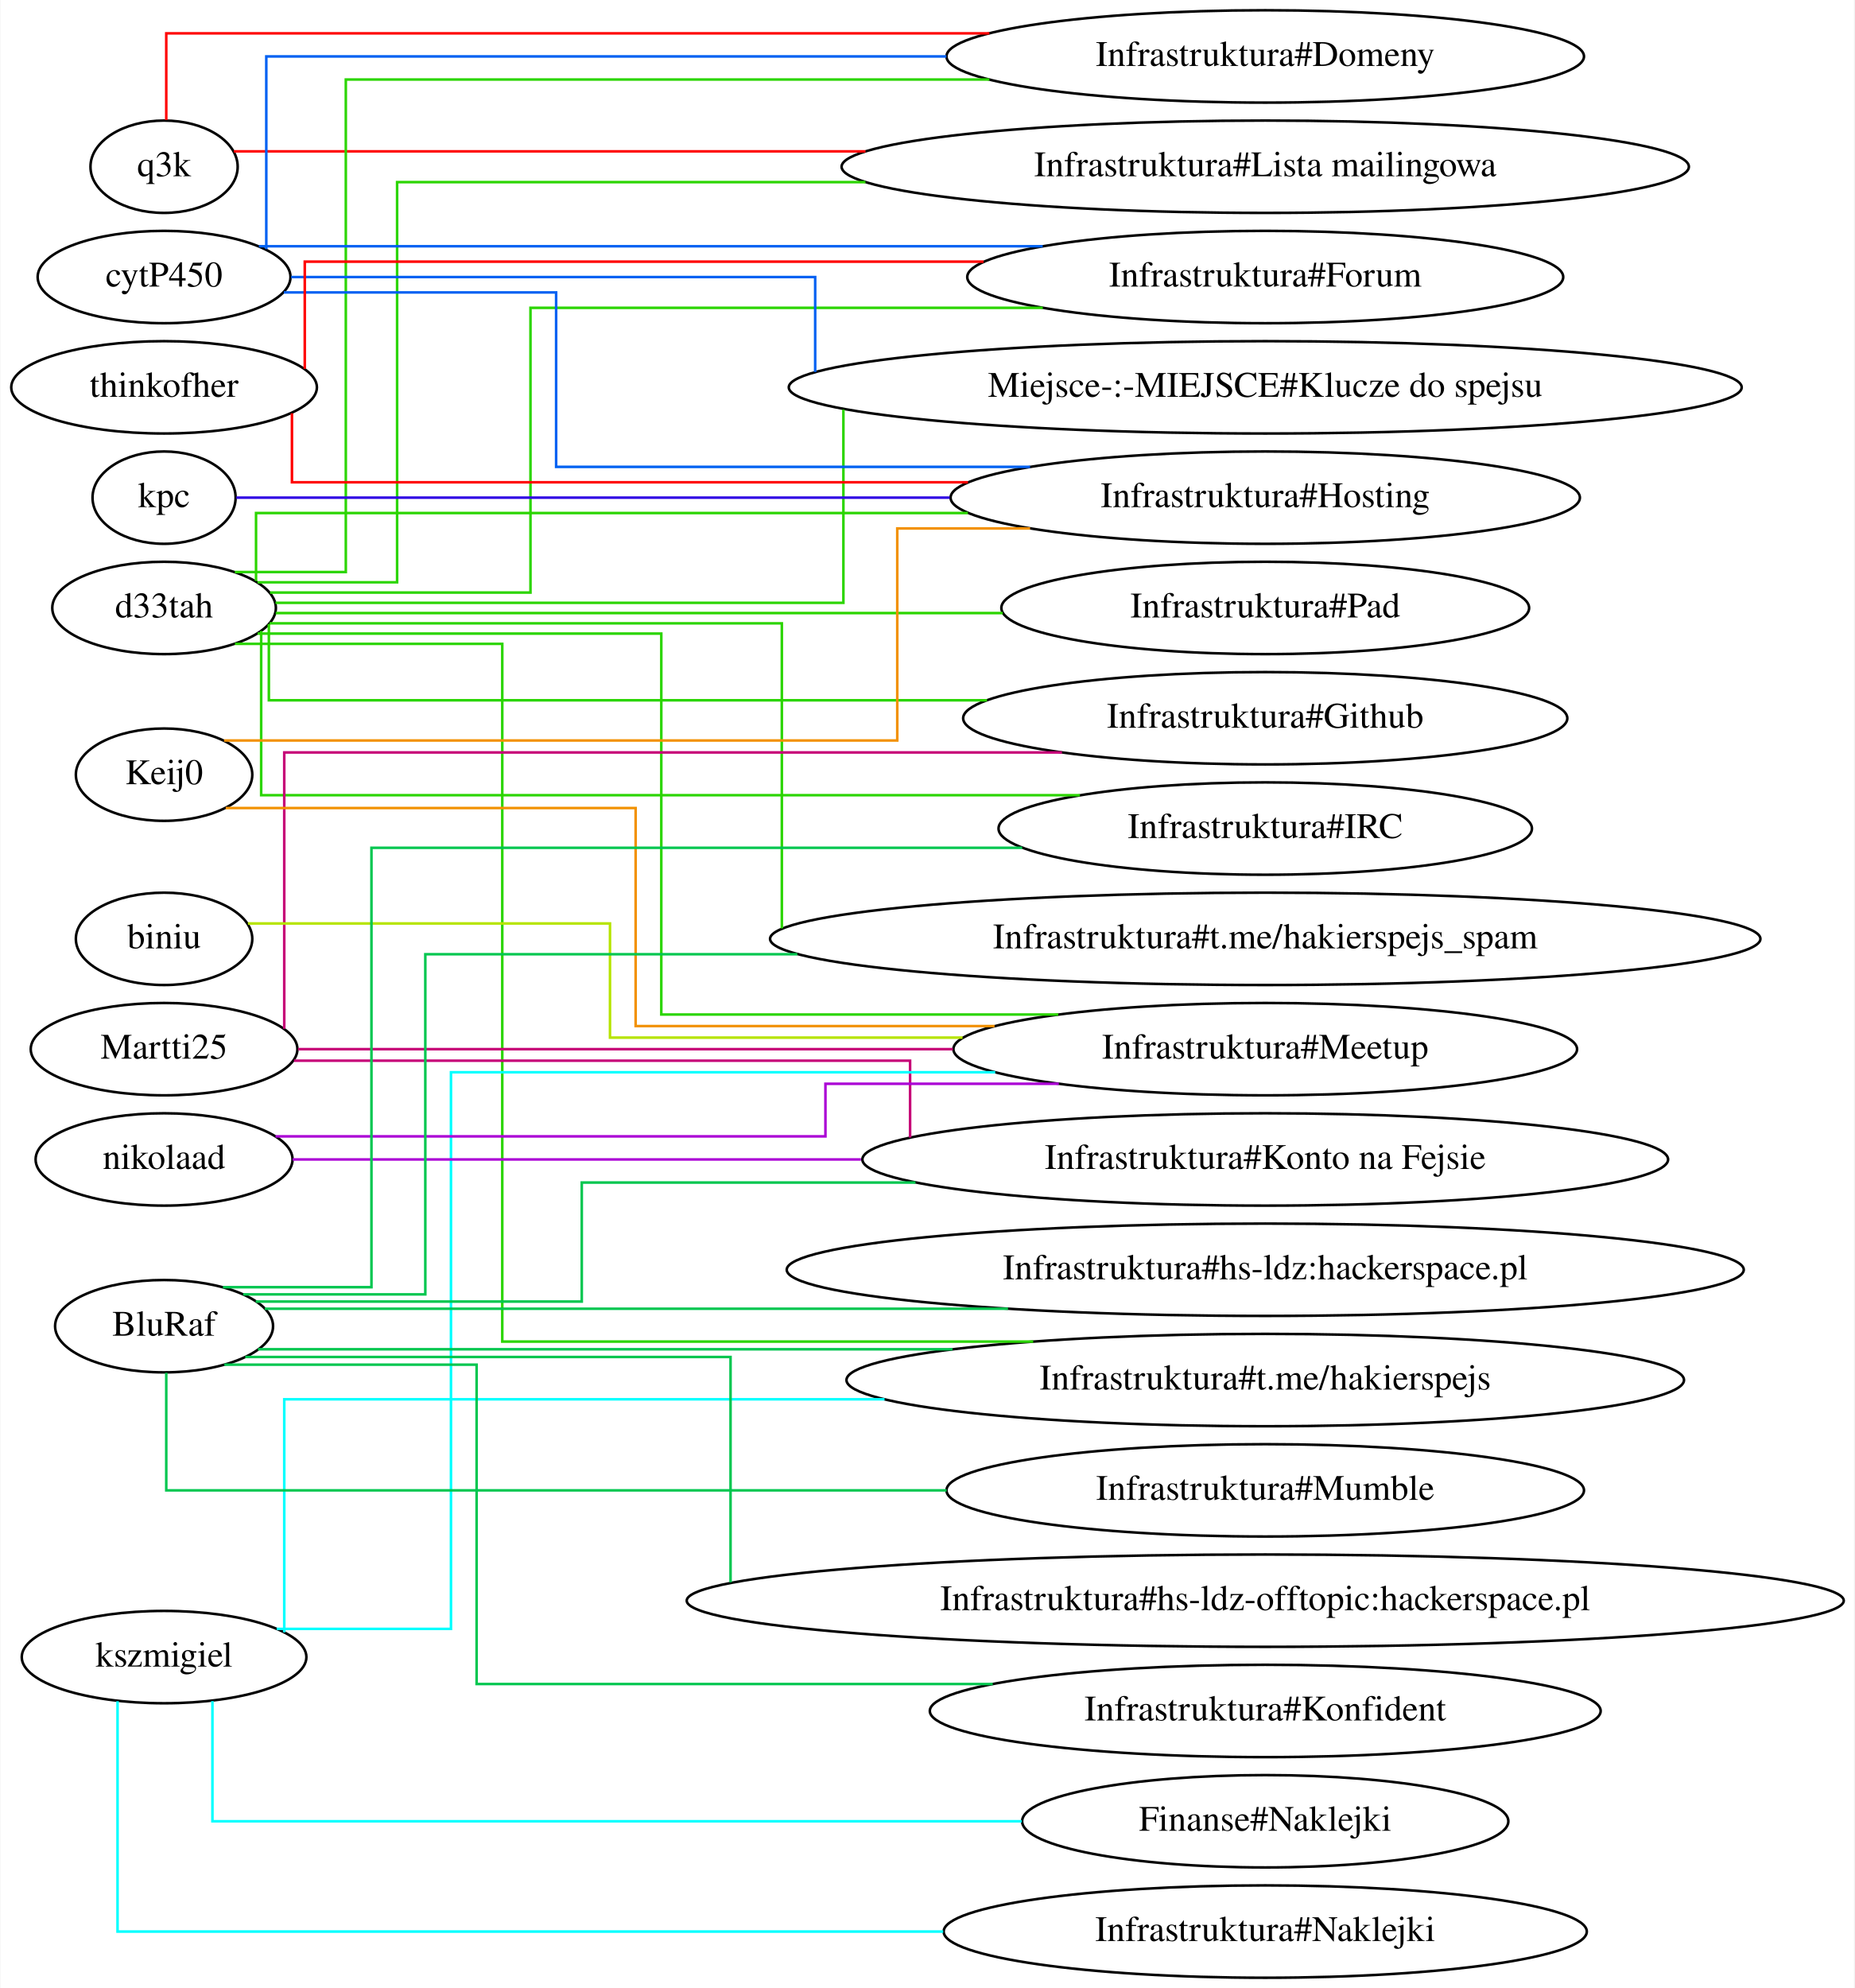
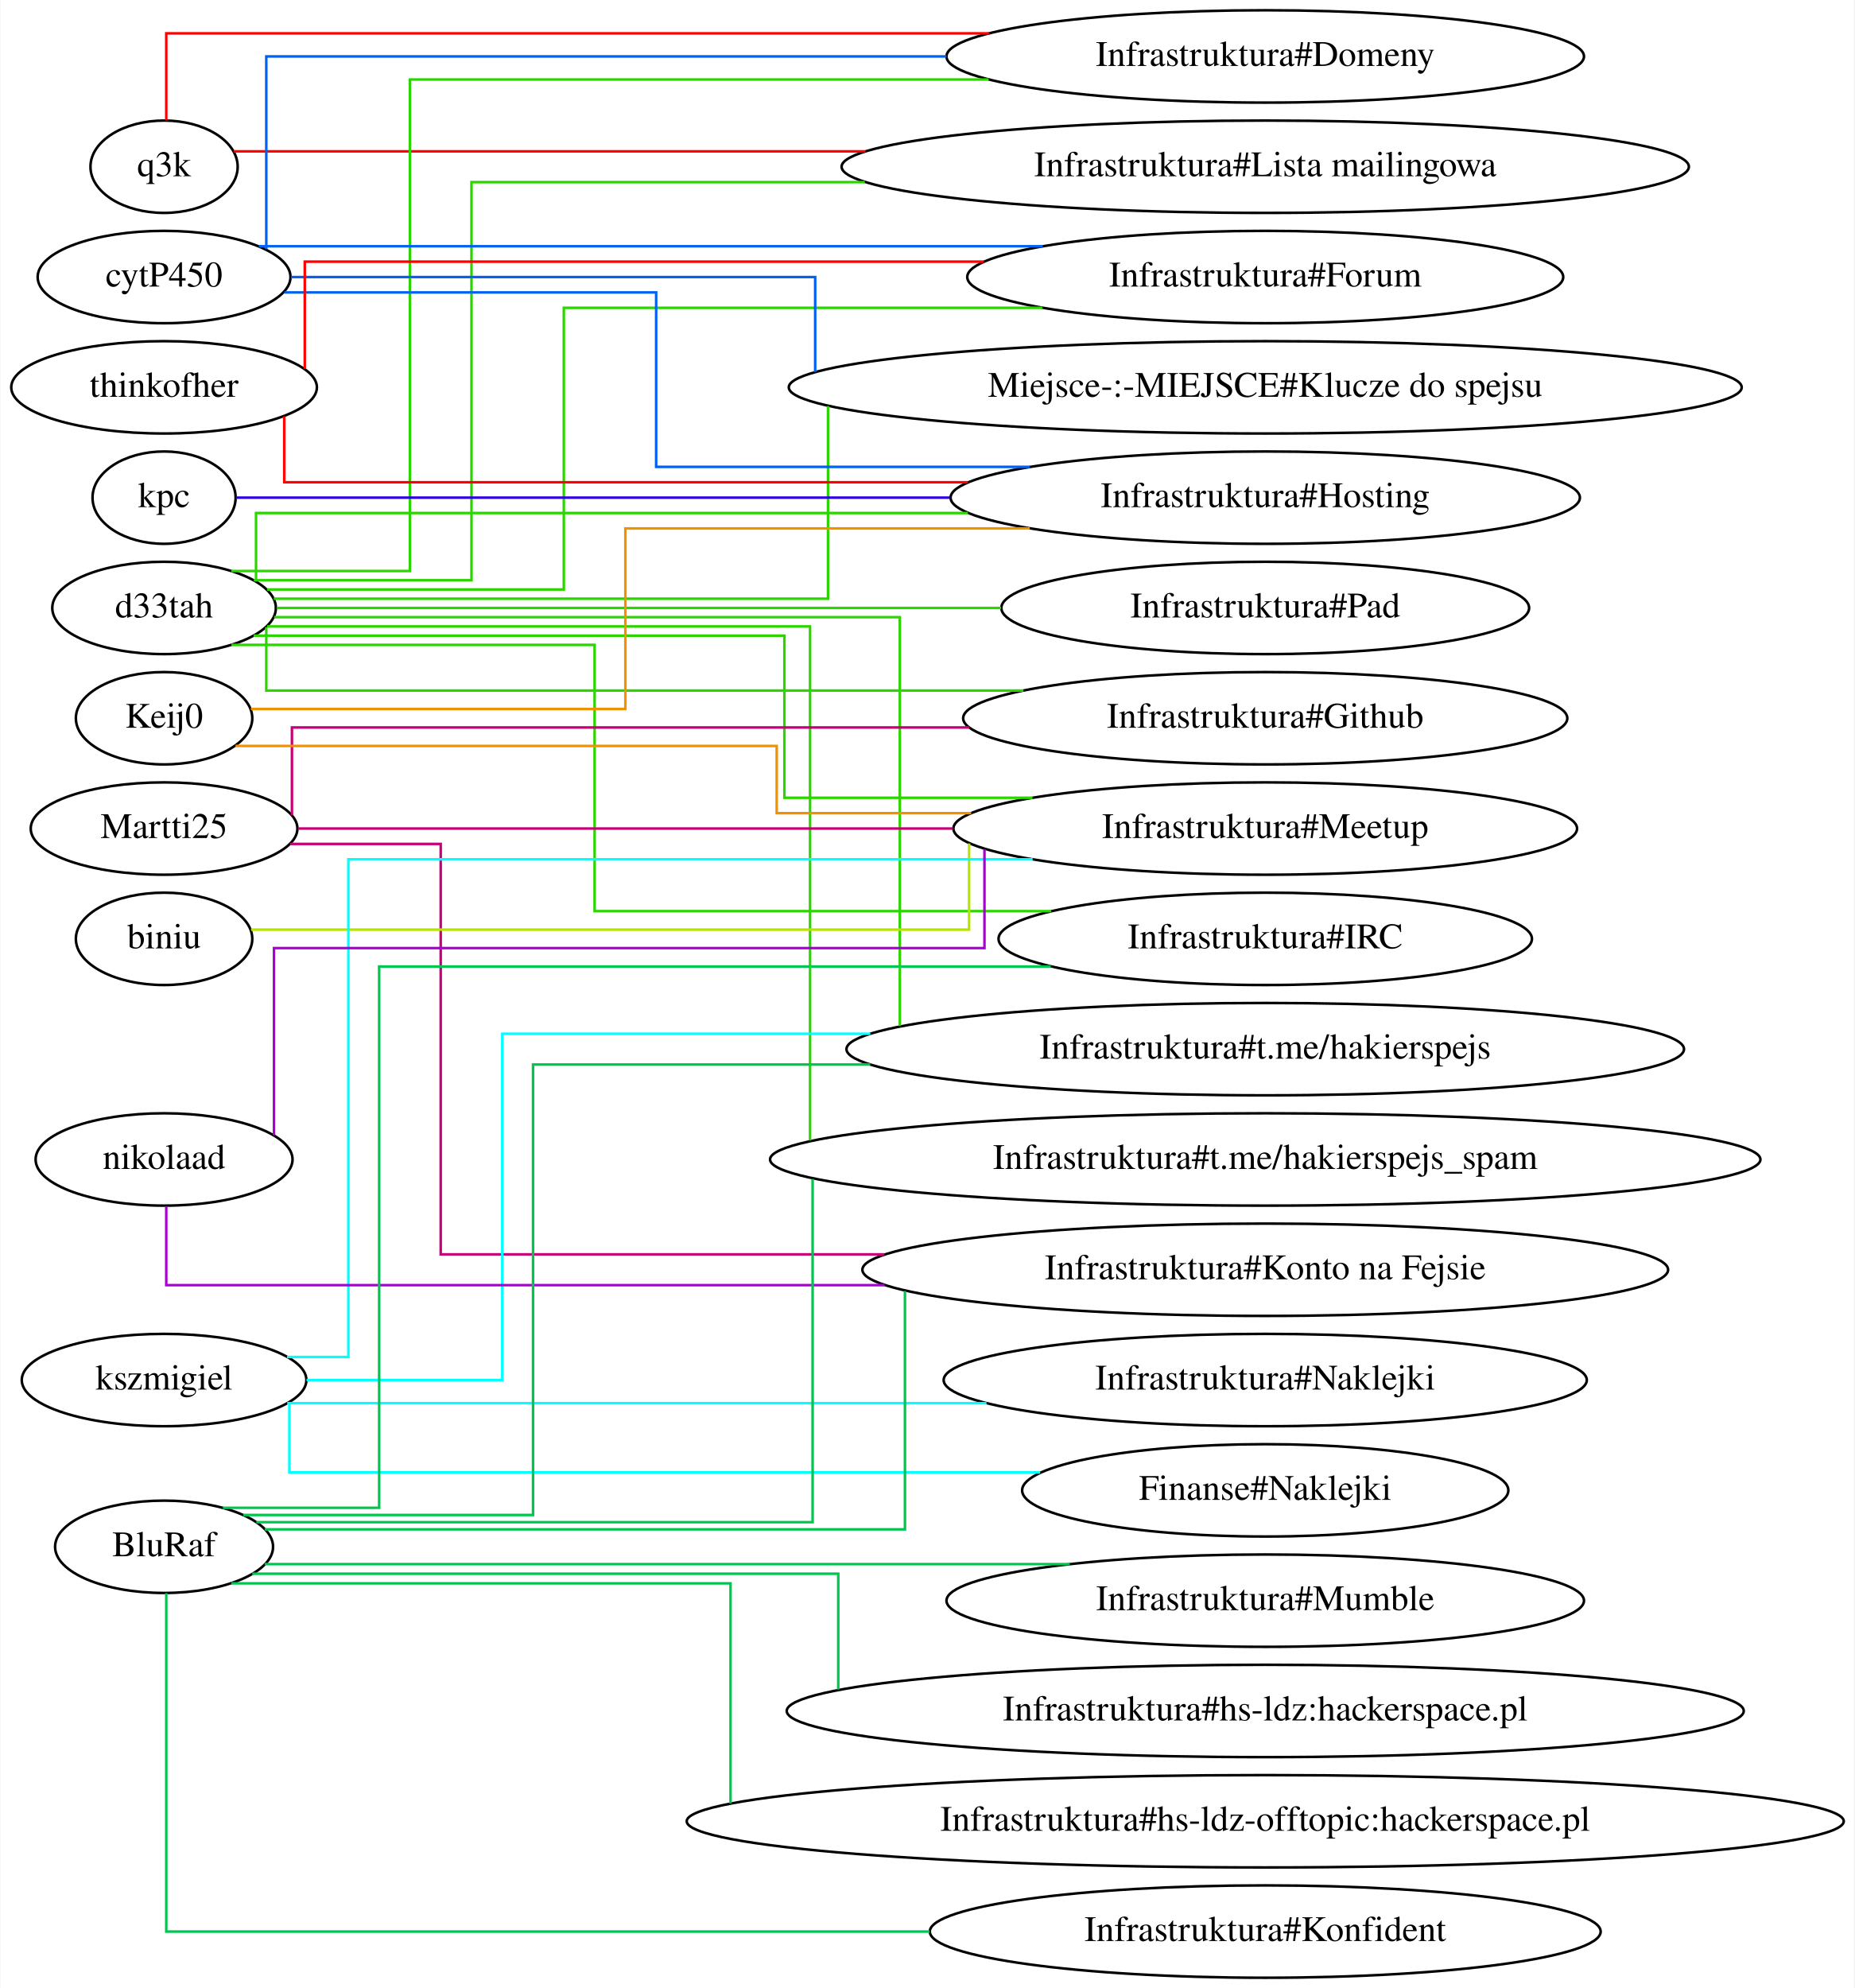
<svg xmlns="http://www.w3.org/2000/svg" width="723pt" height="775pt" viewBox="0.00 0.00 722.65 775.00">
  <g id="graph0" class="graph" transform="scale(1 1) rotate(0) translate(4 771)">
    <polygon fill="#ffffff" stroke="transparent" points="-4,4 -4,-771 718.649,-771 718.649,4 -4,4" />
    <g id="node1" class="node">
      <ellipse fill="none" stroke="#000000" cx="59.795" cy="-706" rx="28.695" ry="18" />
      <text text-anchor="middle" x="59.795" y="-702.3" font-family="Times,serif" font-size="14.00" fill="#000000">q3k</text>
    </g>
    <g id="node2" class="node">
+       <ellipse fill="none" stroke="#000000" cx="489.119" cy="-749" rx="124.278" ry="18" />
+       <text text-anchor="middle" x="489.119" y="-745.3" font-family="Times,serif" font-size="14.00" fill="#000000">Infrastruktura#Domeny</text>
+     </g>
+     <g id="edge1" class="edge">
+       <path fill="none" stroke="#ff0000" d="M60.649,-724.187C60.649,-739.182 60.649,-758 60.649,-758 60.649,-758 254.63,-758 381.551,-758" />
+     </g>
+     <g id="node3" class="node">
      <ellipse fill="none" stroke="#000000" cx="489.119" cy="-706" rx="165.171" ry="18" />
      <text text-anchor="middle" x="489.119" y="-702.3" font-family="Times,serif" font-size="14.00" fill="#000000">Infrastruktura#Lista mailingowa</text>
    </g>
-     <g id="edge1" class="edge">
+     <g id="edge2" class="edge">
      <path fill="none" stroke="#ff0000" d="M86.977,-712C135.915,-712 242.234,-712 333.265,-712" />
-     </g>
-     <g id="node3" class="node">
-       <ellipse fill="none" stroke="#000000" cx="489.119" cy="-749" rx="124.278" ry="18" />
-       <text text-anchor="middle" x="489.119" y="-745.3" font-family="Times,serif" font-size="14.00" fill="#000000">Infrastruktura#Domeny</text>
-     </g>
-     <g id="edge2" class="edge">
-       <path fill="none" stroke="#ff0000" d="M60.649,-724.187C60.649,-739.182 60.649,-758 60.649,-758 60.649,-758 254.63,-758 381.551,-758" />
    </g>
    <g id="node4" class="node">
      <ellipse fill="none" stroke="#000000" cx="59.795" cy="-534" rx="43.592" ry="18" />
      <text text-anchor="middle" x="59.795" y="-530.3" font-family="Times,serif" font-size="14.00" fill="#000000">d33tah</text>
    </g>
-     <g id="edge7" class="edge">
-       <path fill="none" stroke="#2bd500" d="M96.225,-544C121.502,-544 150.649,-544 150.649,-544 150.649,-544 150.649,-700 150.649,-700 150.649,-700 244.427,-700 333.259,-700" />
-     </g>
-     <g id="edge5" class="edge">
-       <path fill="none" stroke="#2bd500" d="M87.392,-548C107.287,-548 130.649,-548 130.649,-548 130.649,-548 130.649,-740 130.649,-740 130.649,-740 275.977,-740 381.567,-740" />
+     <g id="edge11" class="edge">
+       <path fill="none" stroke="#2bd500" d="M85.987,-548.4C114.368,-548.4 155.649,-548.4 155.649,-548.4 155.649,-548.4 155.649,-740 155.649,-740 155.649,-740 283.884,-740 381.312,-740" />
+     </g>
+     <g id="edge9" class="edge">
+       <path fill="none" stroke="#2bd500" d="M94.784,-544.8C130.161,-544.8 179.649,-544.8 179.649,-544.8 179.649,-544.8 179.649,-700 179.649,-700 179.649,-700 256.113,-700 333.024,-700" />
    </g>
    <g id="node5" class="node">
-       <ellipse fill="none" stroke="#000000" cx="489.119" cy="-534" rx="102.882" ry="18" />
-       <text text-anchor="middle" x="489.119" y="-530.3" font-family="Times,serif" font-size="14.00" fill="#000000">Infrastruktura#Pad</text>
+       <ellipse fill="none" stroke="#000000" cx="489.119" cy="-491" rx="117.779" ry="18" />
+       <text text-anchor="middle" x="489.119" y="-487.3" font-family="Times,serif" font-size="14.00" fill="#000000">Infrastruktura#Github</text>
    </g>
    <g id="edge3" class="edge">
-       <path fill="none" stroke="#2bd500" d="M103.323,-532C169.302,-532 296.487,-532 386.772,-532" />
+       <path fill="none" stroke="#2bd500" d="M99.649,-526.532C99.649,-517.019 99.649,-501.8 99.649,-501.8 99.649,-501.8 279.575,-501.8 394.84,-501.8" />
    </g>
    <g id="node6" class="node">
      <ellipse fill="none" stroke="#000000" cx="489.119" cy="-620" rx="185.767" ry="18" />
      <text text-anchor="middle" x="489.119" y="-616.3" font-family="Times,serif" font-size="14.00" fill="#000000">Miejsce-:-MIEJSCE#Klucze do spejsu</text>
    </g>
    <g id="edge4" class="edge">
-       <path fill="none" stroke="#2bd500" d="M103.234,-536C178.372,-536 324.649,-536 324.649,-536 324.649,-536 324.649,-589.865 324.649,-611.327" />
+       <path fill="none" stroke="#2bd500" d="M102.539,-537.6C176.061,-537.6 318.649,-537.6 318.649,-537.6 318.649,-537.6 318.649,-592.521 318.649,-612.688" />
    </g>
    <g id="node7" class="node">
-       <ellipse fill="none" stroke="#000000" cx="489.119" cy="-448" rx="103.981" ry="18" />
-       <text text-anchor="middle" x="489.119" y="-444.3" font-family="Times,serif" font-size="14.00" fill="#000000">Infrastruktura#IRC</text>
+       <ellipse fill="none" stroke="#000000" cx="489.119" cy="-319" rx="193.066" ry="18" />
+       <text text-anchor="middle" x="489.119" y="-315.3" font-family="Times,serif" font-size="14.00" fill="#000000">Infrastruktura#t.me/hakierspejs_spam</text>
+     </g>
+     <g id="edge5" class="edge">
+       <path fill="none" stroke="#2bd500" d="M99.98,-526.8C171.086,-526.8 311.649,-526.8 311.649,-526.8 311.649,-526.8 311.649,-363.413 311.649,-326.396" />
+     </g>
+     <g id="node8" class="node">
+       <ellipse fill="none" stroke="#000000" cx="489.119" cy="-362" rx="163.271" ry="18" />
+       <text text-anchor="middle" x="489.119" y="-358.3" font-family="Times,serif" font-size="14.00" fill="#000000">Infrastruktura#t.me/hakierspejs</text>
    </g>
    <g id="edge6" class="edge">
-       <path fill="none" stroke="#2bd500" d="M97.649,-525.049C97.649,-505.556 97.649,-461 97.649,-461 97.649,-461 303.748,-461 416.861,-461" />
-     </g>
-     <g id="node8" class="node">
-       <ellipse fill="none" stroke="#000000" cx="489.119" cy="-233" rx="163.271" ry="18" />
-       <text text-anchor="middle" x="489.119" y="-229.3" font-family="Times,serif" font-size="14.00" fill="#000000">Infrastruktura#t.me/hakierspejs</text>
+       <path fill="none" stroke="#2bd500" d="M102.74,-530.4C182.763,-530.4 346.649,-530.4 346.649,-530.4 346.649,-530.4 346.649,-406.032 346.649,-371.054" />
+     </g>
+     <g id="node9" class="node">
+       <ellipse fill="none" stroke="#000000" cx="489.119" cy="-577" rx="122.678" ry="18" />
+       <text text-anchor="middle" x="489.119" y="-573.3" font-family="Times,serif" font-size="14.00" fill="#000000">Infrastruktura#Hosting</text>
+     </g>
+     <g id="edge7" class="edge">
+       <path fill="none" stroke="#2bd500" d="M95.649,-544.504C95.649,-555.443 95.649,-571 95.649,-571 95.649,-571 257.13,-571 373.193,-571" />
+     </g>
+     <g id="node10" class="node">
+       <ellipse fill="none" stroke="#000000" cx="489.119" cy="-534" rx="102.882" ry="18" />
+       <text text-anchor="middle" x="489.119" y="-530.3" font-family="Times,serif" font-size="14.00" fill="#000000">Infrastruktura#Pad</text>
    </g>
    <g id="edge8" class="edge">
-       <path fill="none" stroke="#2bd500" d="M87.436,-520C126.1,-520 191.649,-520 191.649,-520 191.649,-520 191.649,-248 191.649,-248 191.649,-248 311.14,-248 398.657,-248" />
-     </g>
-     <g id="node9" class="node">
+       <path fill="none" stroke="#2bd500" d="M103.722,-534C169.652,-534 296.051,-534 386.113,-534" />
+     </g>
+     <g id="node11" class="node">
+       <ellipse fill="none" stroke="#000000" cx="489.119" cy="-405" rx="103.981" ry="18" />
+       <text text-anchor="middle" x="489.119" y="-401.3" font-family="Times,serif" font-size="14.00" fill="#000000">Infrastruktura#IRC</text>
+     </g>
+     <g id="edge10" class="edge">
+       <path fill="none" stroke="#2bd500" d="M86.022,-519.6C133.231,-519.6 227.649,-519.6 227.649,-519.6 227.649,-519.6 227.649,-415.8 227.649,-415.8 227.649,-415.8 329.149,-415.8 405.67,-415.8" />
+     </g>
+     <g id="node12" class="node">
+       <ellipse fill="none" stroke="#000000" cx="489.119" cy="-448" rx="121.578" ry="18" />
+       <text text-anchor="middle" x="489.119" y="-444.3" font-family="Times,serif" font-size="14.00" fill="#000000">Infrastruktura#Meetup</text>
+     </g>
+     <g id="edge12" class="edge">
+       <path fill="none" stroke="#2bd500" d="M94.704,-523.2C161.681,-523.2 301.649,-523.2 301.649,-523.2 301.649,-523.2 301.649,-460 301.649,-460 301.649,-460 350.552,-460 398.405,-460" />
+     </g>
+     <g id="node13" class="node">
      <ellipse fill="none" stroke="#000000" cx="489.119" cy="-663" rx="116.18" ry="18" />
      <text text-anchor="middle" x="489.119" y="-659.3" font-family="Times,serif" font-size="14.00" fill="#000000">Infrastruktura#Forum</text>
    </g>
-     <g id="edge9" class="edge">
-       <path fill="none" stroke="#2bd500" d="M101.114,-540C143.305,-540 202.649,-540 202.649,-540 202.649,-540 202.649,-651 202.649,-651 202.649,-651 318.076,-651 402.392,-651" />
-     </g>
-     <g id="node10" class="node">
-       <ellipse fill="none" stroke="#000000" cx="489.119" cy="-577" rx="122.678" ry="18" />
-       <text text-anchor="middle" x="489.119" y="-573.3" font-family="Times,serif" font-size="14.00" fill="#000000">Infrastruktura#Hosting</text>
-     </g>
-     <g id="edge10" class="edge">
-       <path fill="none" stroke="#2bd500" d="M95.649,-544.504C95.649,-555.443 95.649,-571 95.649,-571 95.649,-571 257.13,-571 373.193,-571" />
-     </g>
-     <g id="node11" class="node">
-       <ellipse fill="none" stroke="#000000" cx="489.119" cy="-362" rx="121.578" ry="18" />
-       <text text-anchor="middle" x="489.119" y="-358.3" font-family="Times,serif" font-size="14.00" fill="#000000">Infrastruktura#Meetup</text>
-     </g>
-     <g id="edge11" class="edge">
-       <path fill="none" stroke="#2bd500" d="M96.257,-524C152.412,-524 253.649,-524 253.649,-524 253.649,-524 253.649,-375.5 253.649,-375.5 253.649,-375.5 340.25,-375.5 408.413,-375.5" />
-     </g>
-     <g id="node12" class="node">
-       <ellipse fill="none" stroke="#000000" cx="489.119" cy="-491" rx="117.779" ry="18" />
-       <text text-anchor="middle" x="489.119" y="-487.3" font-family="Times,serif" font-size="14.00" fill="#000000">Infrastruktura#Github</text>
-     </g>
-     <g id="edge12" class="edge">
-       <path fill="none" stroke="#2bd500" d="M100.649,-527.729C100.649,-517.415 100.649,-498 100.649,-498 100.649,-498 265.716,-498 380.651,-498" />
-     </g>
-     <g id="node13" class="node">
-       <ellipse fill="none" stroke="#000000" cx="489.119" cy="-405" rx="193.066" ry="18" />
-       <text text-anchor="middle" x="489.119" y="-401.3" font-family="Times,serif" font-size="14.00" fill="#000000">Infrastruktura#t.me/hakierspejs_spam</text>
-     </g>
    <g id="edge13" class="edge">
-       <path fill="none" stroke="#2bd500" d="M100.925,-528C169.716,-528 300.649,-528 300.649,-528 300.649,-528 300.649,-430.435 300.649,-409.092" />
+       <path fill="none" stroke="#2bd500" d="M99.931,-541.2C146.11,-541.2 215.649,-541.2 215.649,-541.2 215.649,-541.2 215.649,-651 215.649,-651 215.649,-651 322.14,-651 402.216,-651" />
    </g>
    <g id="node14" class="node">
      <ellipse fill="none" stroke="#000000" cx="59.795" cy="-663" rx="49.291" ry="18" />
      <text text-anchor="middle" x="59.795" y="-659.3" font-family="Times,serif" font-size="14.00" fill="#000000">cytP450</text>
    </g>
+     <g id="edge16" class="edge">
+       <path fill="none" stroke="#0061f2" d="M99.649,-673.892C99.649,-697.033 99.649,-749 99.649,-749 99.649,-749 250.837,-749 364.818,-749" />
+     </g>
+     <g id="edge14" class="edge">
+       <path fill="none" stroke="#0061f2" d="M109.343,-663C183.219,-663 313.649,-663 313.649,-663 313.649,-663 313.649,-637.794 313.649,-625.979" />
+     </g>
+     <g id="edge15" class="edge">
+       <path fill="none" stroke="#0061f2" d="M106.728,-657C163.526,-657 251.649,-657 251.649,-657 251.649,-657 251.649,-589 251.649,-589 251.649,-589 330.483,-589 397.307,-589" />
+     </g>
    <g id="edge17" class="edge">
-       <path fill="none" stroke="#0061f2" d="M99.649,-673.892C99.649,-697.033 99.649,-749 99.649,-749 99.649,-749 250.837,-749 364.818,-749" />
-     </g>
-     <g id="edge16" class="edge">
-       <path fill="none" stroke="#0061f2" d="M109.343,-663C183.219,-663 313.649,-663 313.649,-663 313.649,-663 313.649,-637.794 313.649,-625.979" />
-     </g>
-     <g id="edge14" class="edge">
      <path fill="none" stroke="#0061f2" d="M96.77,-675C164.196,-675 308.786,-675 402.353,-675" />
    </g>
-     <g id="edge15" class="edge">
-       <path fill="none" stroke="#0061f2" d="M106.487,-657C151.439,-657 212.649,-657 212.649,-657 212.649,-657 212.649,-589 212.649,-589 212.649,-589 316.965,-589 397.443,-589" />
-     </g>
    <g id="node15" class="node">
-       <ellipse fill="none" stroke="#000000" cx="59.795" cy="-362" rx="51.991" ry="18" />
-       <text text-anchor="middle" x="59.795" y="-358.3" font-family="Times,serif" font-size="14.00" fill="#000000">Martti25</text>
+       <ellipse fill="none" stroke="#000000" cx="59.795" cy="-448" rx="51.991" ry="18" />
+       <text text-anchor="middle" x="59.795" y="-444.3" font-family="Times,serif" font-size="14.00" fill="#000000">Martti25</text>
+     </g>
+     <g id="edge18" class="edge">
+       <path fill="none" stroke="#c60077" d="M109.649,-453.151C109.649,-463.831 109.649,-487.4 109.649,-487.4 109.649,-487.4 262.078,-487.4 373.72,-487.4" />
    </g>
    <g id="edge20" class="edge">
-       <path fill="none" stroke="#c60077" d="M112.009,-362C175.027,-362 283.027,-362 367.341,-362" />
+       <path fill="none" stroke="#c60077" d="M112.009,-448C175.027,-448 283.027,-448 367.341,-448" />
+     </g>
+     <g id="node16" class="node">
+       <ellipse fill="none" stroke="#000000" cx="489.119" cy="-276" rx="157.072" ry="18" />
+       <text text-anchor="middle" x="489.119" y="-272.3" font-family="Times,serif" font-size="14.00" fill="#000000">Infrastruktura#Konto na Fejsie</text>
    </g>
    <g id="edge19" class="edge">
-       <path fill="none" stroke="#c60077" d="M106.649,-369.95C106.649,-396.083 106.649,-477.667 106.649,-477.667 106.649,-477.667 297.844,-477.667 409.871,-477.667" />
-     </g>
-     <g id="node16" class="node">
-       <ellipse fill="none" stroke="#000000" cx="489.119" cy="-319" rx="157.072" ry="18" />
-       <text text-anchor="middle" x="489.119" y="-315.3" font-family="Times,serif" font-size="14.00" fill="#000000">Infrastruktura#Konto na Fejsie</text>
-     </g>
-     <g id="edge18" class="edge">
-       <path fill="none" stroke="#c60077" d="M110.458,-357.5C193.79,-357.5 350.649,-357.5 350.649,-357.5 350.649,-357.5 350.649,-338.887 350.649,-327.544" />
+       <path fill="none" stroke="#c60077" d="M108.988,-442C137.433,-442 167.649,-442 167.649,-442 167.649,-442 167.649,-282 167.649,-282 167.649,-282 256.386,-282 340.617,-282" />
    </g>
    <g id="node17" class="node">
      <ellipse fill="none" stroke="#000000" cx="59.795" cy="-405" rx="34.394" ry="18" />
      <text text-anchor="middle" x="59.795" y="-401.3" font-family="Times,serif" font-size="14.00" fill="#000000">biniu</text>
    </g>
    <g id="edge21" class="edge">
-       <path fill="none" stroke="#b6e400" d="M92.495,-411C142.857,-411 233.649,-411 233.649,-411 233.649,-411 233.649,-366.5 233.649,-366.5 233.649,-366.5 304.168,-366.5 371.106,-366.5" />
+       <path fill="none" stroke="#b6e400" d="M93.681,-408.6C174.837,-408.6 373.649,-408.6 373.649,-408.6 373.649,-408.6 373.649,-431.227 373.649,-442.186" />
    </g>
    <g id="node18" class="node">
-       <ellipse fill="none" stroke="#000000" cx="59.795" cy="-125" rx="55.491" ry="18" />
-       <text text-anchor="middle" x="59.795" y="-121.3" font-family="Times,serif" font-size="14.00" fill="#000000">kszmigiel</text>
+       <ellipse fill="none" stroke="#000000" cx="59.795" cy="-233" rx="55.491" ry="18" />
+       <text text-anchor="middle" x="59.795" y="-229.3" font-family="Times,serif" font-size="14.00" fill="#000000">kszmigiel</text>
+     </g>
+     <g id="edge23" class="edge">
+       <path fill="none" stroke="#00ffff" d="M115.331,-233C151.366,-233 191.649,-233 191.649,-233 191.649,-233 191.649,-368 191.649,-368 191.649,-368 262.572,-368 335.156,-368" />
+     </g>
+     <g id="edge24" class="edge">
+       <path fill="none" stroke="#00ffff" d="M107.723,-242C120.903,-242 131.649,-242 131.649,-242 131.649,-242 131.649,-436 131.649,-436 131.649,-436 292.548,-436 398.452,-436" />
+     </g>
+     <g id="node19" class="node">
+       <ellipse fill="none" stroke="#000000" cx="489.119" cy="-190" rx="94.783" ry="18" />
+       <text text-anchor="middle" x="489.119" y="-186.3" font-family="Times,serif" font-size="14.00" fill="#000000">Finanse#Naklejki</text>
    </g>
    <g id="edge22" class="edge">
-       <path fill="none" stroke="#00ffff" d="M106.649,-134.636C106.649,-159.791 106.649,-225.5 106.649,-225.5 106.649,-225.5 233.189,-225.5 340.699,-225.5" />
+       <path fill="none" stroke="#00ffff" d="M108.649,-224.285C108.649,-213.631 108.649,-197 108.649,-197 108.649,-197 288.992,-197 401.354,-197" />
+     </g>
+     <g id="node20" class="node">
+       <ellipse fill="none" stroke="#000000" cx="489.119" cy="-233" rx="125.378" ry="18" />
+       <text text-anchor="middle" x="489.119" y="-229.3" font-family="Times,serif" font-size="14.00" fill="#000000">Infrastruktura#Naklejki</text>
    </g>
    <g id="edge25" class="edge">
-       <path fill="none" stroke="#00ffff" d="M103.682,-136C135.018,-136 171.649,-136 171.649,-136 171.649,-136 171.649,-353 171.649,-353 171.649,-353 291.435,-353 383.847,-353" />
-     </g>
-     <g id="node19" class="node">
-       <ellipse fill="none" stroke="#000000" cx="489.119" cy="-61" rx="94.783" ry="18" />
-       <text text-anchor="middle" x="489.119" y="-57.3" font-family="Times,serif" font-size="14.00" fill="#000000">Finanse#Naklejki</text>
-     </g>
-     <g id="edge23" class="edge">
-       <path fill="none" stroke="#00ffff" d="M78.649,-107.849C78.649,-88.892 78.649,-61 78.649,-61 78.649,-61 272.936,-61 394.176,-61" />
-     </g>
-     <g id="node20" class="node">
-       <ellipse fill="none" stroke="#000000" cx="489.119" cy="-18" rx="125.378" ry="18" />
-       <text text-anchor="middle" x="489.119" y="-14.3" font-family="Times,serif" font-size="14.00" fill="#000000">Infrastruktura#Naklejki</text>
-     </g>
-     <g id="edge24" class="edge">
-       <path fill="none" stroke="#00ffff" d="M41.649,-107.809C41.649,-77.562 41.649,-18 41.649,-18 41.649,-18 231.217,-18 363.581,-18" />
+       <path fill="none" stroke="#00ffff" d="M107.794,-224C173.328,-224 292.674,-224 380.452,-224" />
    </g>
    <g id="node21" class="node">
      <ellipse fill="none" stroke="#000000" cx="59.795" cy="-319" rx="50.091" ry="18" />
      <text text-anchor="middle" x="59.795" y="-315.3" font-family="Times,serif" font-size="14.00" fill="#000000">nikolaad</text>
    </g>
    <g id="edge27" class="edge">
-       <path fill="none" stroke="#ab00d5" d="M103.245,-328C176.731,-328 317.649,-328 317.649,-328 317.649,-328 317.649,-348.5 317.649,-348.5 317.649,-348.5 364.106,-348.5 408.656,-348.5" />
+       <path fill="none" stroke="#ab00d5" d="M102.649,-328.452C102.649,-350.096 102.649,-401.4 102.649,-401.4 102.649,-401.4 379.649,-401.4 379.649,-401.4 379.649,-401.4 379.649,-426.532 379.649,-439.883" />
    </g>
    <g id="edge26" class="edge">
-       <path fill="none" stroke="#ab00d5" d="M109.884,-319C164.076,-319 253.241,-319 331.5,-319" />
+       <path fill="none" stroke="#ab00d5" d="M60.649,-300.754C60.649,-286.823 60.649,-270 60.649,-270 60.649,-270 216.964,-270 340.764,-270" />
    </g>
    <g id="node22" class="node">
-       <ellipse fill="none" stroke="#000000" cx="59.795" cy="-469" rx="34.394" ry="18" />
-       <text text-anchor="middle" x="59.795" y="-465.3" font-family="Times,serif" font-size="14.00" fill="#000000">Keij0</text>
+       <ellipse fill="none" stroke="#000000" cx="59.795" cy="-491" rx="34.394" ry="18" />
+       <text text-anchor="middle" x="59.795" y="-487.3" font-family="Times,serif" font-size="14.00" fill="#000000">Keij0</text>
    </g>
    <g id="edge28" class="edge">
-       <path fill="none" stroke="#f29100" d="M83.187,-482.333C151.458,-482.333 345.649,-482.333 345.649,-482.333 345.649,-482.333 345.649,-565 345.649,-565 345.649,-565 369.327,-565 397.445,-565" />
+       <path fill="none" stroke="#f29100" d="M93.624,-494.6C145.724,-494.6 239.649,-494.6 239.649,-494.6 239.649,-494.6 239.649,-565 239.649,-565 239.649,-565 326.157,-565 397.289,-565" />
    </g>
    <g id="edge29" class="edge">
-       <path fill="none" stroke="#f29100" d="M83.831,-456C133.667,-456 243.649,-456 243.649,-456 243.649,-456 243.649,-371 243.649,-371 243.649,-371 317.063,-371 383.593,-371" />
+       <path fill="none" stroke="#f29100" d="M87.662,-480.2C150.669,-480.2 298.649,-480.2 298.649,-480.2 298.649,-480.2 298.649,-454 298.649,-454 298.649,-454 334.137,-454 374.475,-454" />
    </g>
    <g id="node23" class="node">
-       <ellipse fill="none" stroke="#000000" cx="59.795" cy="-254" rx="42.494" ry="18" />
-       <text text-anchor="middle" x="59.795" y="-250.3" font-family="Times,serif" font-size="14.00" fill="#000000">BluRaf</text>
+       <ellipse fill="none" stroke="#000000" cx="59.795" cy="-168" rx="42.494" ry="18" />
+       <text text-anchor="middle" x="59.795" y="-164.3" font-family="Times,serif" font-size="14.00" fill="#000000">BluRaf</text>
+     </g>
+     <g id="edge30" class="edge">
+       <path fill="none" stroke="#00c64f" d="M95.754,-177.6C165.563,-177.6 312.649,-177.6 312.649,-177.6 312.649,-177.6 312.649,-282.027 312.649,-311.398" />
+     </g>
+     <g id="edge34" class="edge">
+       <path fill="none" stroke="#00c64f" d="M90.655,-180.4C132.924,-180.4 203.649,-180.4 203.649,-180.4 203.649,-180.4 203.649,-356 203.649,-356 203.649,-356 267.688,-356 335.104,-356" />
+     </g>
+     <g id="edge36" class="edge">
+       <path fill="none" stroke="#00c64f" d="M82.708,-183.2C107.536,-183.2 143.649,-183.2 143.649,-183.2 143.649,-183.2 143.649,-394.2 143.649,-394.2 143.649,-394.2 303.248,-394.2 405.491,-394.2" />
+     </g>
+     <g id="edge37" class="edge">
+       <path fill="none" stroke="#00c64f" d="M99.052,-174.8C178.03,-174.8 348.649,-174.8 348.649,-174.8 348.649,-174.8 348.649,-243.549 348.649,-267.718" />
+     </g>
+     <g id="node24" class="node">
+       <ellipse fill="none" stroke="#000000" cx="489.119" cy="-61" rx="225.56" ry="18" />
+       <text text-anchor="middle" x="489.119" y="-57.3" font-family="Times,serif" font-size="14.00" fill="#000000">Infrastruktura#hs-ldz-offtopic:hackerspace.pl</text>
+     </g>
+     <g id="edge31" class="edge">
+       <path fill="none" stroke="#00c64f" d="M85.997,-153.75C144.499,-153.75 280.649,-153.75 280.649,-153.75 280.649,-153.75 280.649,-89.541 280.649,-67.971" />
+     </g>
+     <g id="node25" class="node">
+       <ellipse fill="none" stroke="#000000" cx="489.119" cy="-18" rx="130.777" ry="18" />
+       <text text-anchor="middle" x="489.119" y="-14.3" font-family="Times,serif" font-size="14.00" fill="#000000">Infrastruktura#Konfident</text>
    </g>
    <g id="edge32" class="edge">
-       <path fill="none" stroke="#00c64f" d="M82.748,-269.2C106.652,-269.2 140.649,-269.2 140.649,-269.2 140.649,-269.2 140.649,-440.5 140.649,-440.5 140.649,-440.5 291.17,-440.5 394.359,-440.5" />
-     </g>
-     <g id="edge36" class="edge">
-       <path fill="none" stroke="#00c64f" d="M96.399,-245C155.712,-245 275.428,-245 367.173,-245" />
-     </g>
-     <g id="edge37" class="edge">
-       <path fill="none" stroke="#00c64f" d="M90.631,-266.4C120.609,-266.4 161.649,-266.4 161.649,-266.4 161.649,-266.4 161.649,-399 161.649,-399 161.649,-399 231.52,-399 306.713,-399" />
+       <path fill="none" stroke="#00c64f" d="M60.649,-149.906C60.649,-110.011 60.649,-18 60.649,-18 60.649,-18 232.231,-18 358.236,-18" />
+     </g>
+     <g id="node26" class="node">
+       <ellipse fill="none" stroke="#000000" cx="489.119" cy="-147" rx="124.278" ry="18" />
+       <text text-anchor="middle" x="489.119" y="-143.3" font-family="Times,serif" font-size="14.00" fill="#000000">Infrastruktura#Mumble</text>
    </g>
    <g id="edge33" class="edge">
-       <path fill="none" stroke="#00c64f" d="M95.534,-263.6C143.473,-263.6 222.649,-263.6 222.649,-263.6 222.649,-263.6 222.649,-310 222.649,-310 222.649,-310 287.201,-310 352.762,-310" />
-     </g>
-     <g id="node24" class="node">
-       <ellipse fill="none" stroke="#000000" cx="489.119" cy="-104" rx="130.777" ry="18" />
-       <text text-anchor="middle" x="489.119" y="-100.3" font-family="Times,serif" font-size="14.00" fill="#000000">Infrastruktura#Konfident</text>
-     </g>
-     <g id="edge30" class="edge">
-       <path fill="none" stroke="#00c64f" d="M83.29,-239C118.699,-239 181.649,-239 181.649,-239 181.649,-239 181.649,-114.5 181.649,-114.5 181.649,-114.5 294.002,-114.5 382.875,-114.5" />
-     </g>
-     <g id="node25" class="node">
-       <ellipse fill="none" stroke="#000000" cx="489.119" cy="-276" rx="186.567" ry="18" />
-       <text text-anchor="middle" x="489.119" y="-272.3" font-family="Times,serif" font-size="14.00" fill="#000000">Infrastruktura#hs-ldz:hackerspace.pl</text>
-     </g>
-     <g id="edge31" class="edge">
-       <path fill="none" stroke="#00c64f" d="M99.032,-260.8C164.134,-260.8 296.442,-260.8 388.829,-260.8" />
-     </g>
-     <g id="node26" class="node">
-       <ellipse fill="none" stroke="#000000" cx="489.119" cy="-190" rx="124.278" ry="18" />
-       <text text-anchor="middle" x="489.119" y="-186.3" font-family="Times,serif" font-size="14.00" fill="#000000">Infrastruktura#Mumble</text>
-     </g>
-     <g id="edge34" class="edge">
-       <path fill="none" stroke="#00c64f" d="M60.649,-235.831C60.649,-216.91 60.649,-190 60.649,-190 60.649,-190 238.375,-190 364.9,-190" />
+       <path fill="none" stroke="#00c64f" d="M99.032,-161.25C170.033,-161.25 320.973,-161.25 412.882,-161.25" />
    </g>
    <g id="node27" class="node">
-       <ellipse fill="none" stroke="#000000" cx="489.119" cy="-147" rx="225.56" ry="18" />
-       <text text-anchor="middle" x="489.119" y="-143.3" font-family="Times,serif" font-size="14.00" fill="#000000">Infrastruktura#hs-ldz-offtopic:hackerspace.pl</text>
+       <ellipse fill="none" stroke="#000000" cx="489.119" cy="-104" rx="186.567" ry="18" />
+       <text text-anchor="middle" x="489.119" y="-100.3" font-family="Times,serif" font-size="14.00" fill="#000000">Infrastruktura#hs-ldz:hackerspace.pl</text>
    </g>
    <g id="edge35" class="edge">
-       <path fill="none" stroke="#00c64f" d="M91.438,-242C152.506,-242 280.649,-242 280.649,-242 280.649,-242 280.649,-176.234 280.649,-154.14" />
+       <path fill="none" stroke="#00c64f" d="M94.158,-157.5C165.408,-157.5 322.649,-157.5 322.649,-157.5 322.649,-157.5 322.649,-127.406 322.649,-112.359" />
    </g>
    <g id="node28" class="node">
      <ellipse fill="none" stroke="#000000" cx="59.795" cy="-577" rx="27.895" ry="18" />
      <text text-anchor="middle" x="59.795" y="-573.3" font-family="Times,serif" font-size="14.00" fill="#000000">kpc</text>
    </g>
    <g id="edge38" class="edge">
      <path fill="none" stroke="#2e00e4" d="M87.964,-577C143.462,-577 269.905,-577 366.11,-577" />
    </g>
    <g id="node29" class="node">
      <ellipse fill="none" stroke="#000000" cx="59.795" cy="-620" rx="59.59" ry="18" />
      <text text-anchor="middle" x="59.795" y="-616.3" font-family="Times,serif" font-size="14.00" fill="#000000">thinkofher</text>
    </g>
    <g id="edge39" class="edge">
+       <path fill="none" stroke="#ff0000" d="M106.649,-608.698C106.649,-597.817 106.649,-583 106.649,-583 106.649,-583 260.52,-583 373.068,-583" />
+     </g>
+     <g id="edge40" class="edge">
      <path fill="none" stroke="#ff0000" d="M114.649,-627.23C114.649,-640.86 114.649,-669 114.649,-669 114.649,-669 268.801,-669 379.296,-669" />
-     </g>
-     <g id="edge40" class="edge">
-       <path fill="none" stroke="#ff0000" d="M109.649,-609.89C109.649,-598.935 109.649,-583 109.649,-583 109.649,-583 261.609,-583 373.204,-583" />
    </g>
  </g>
</svg>
